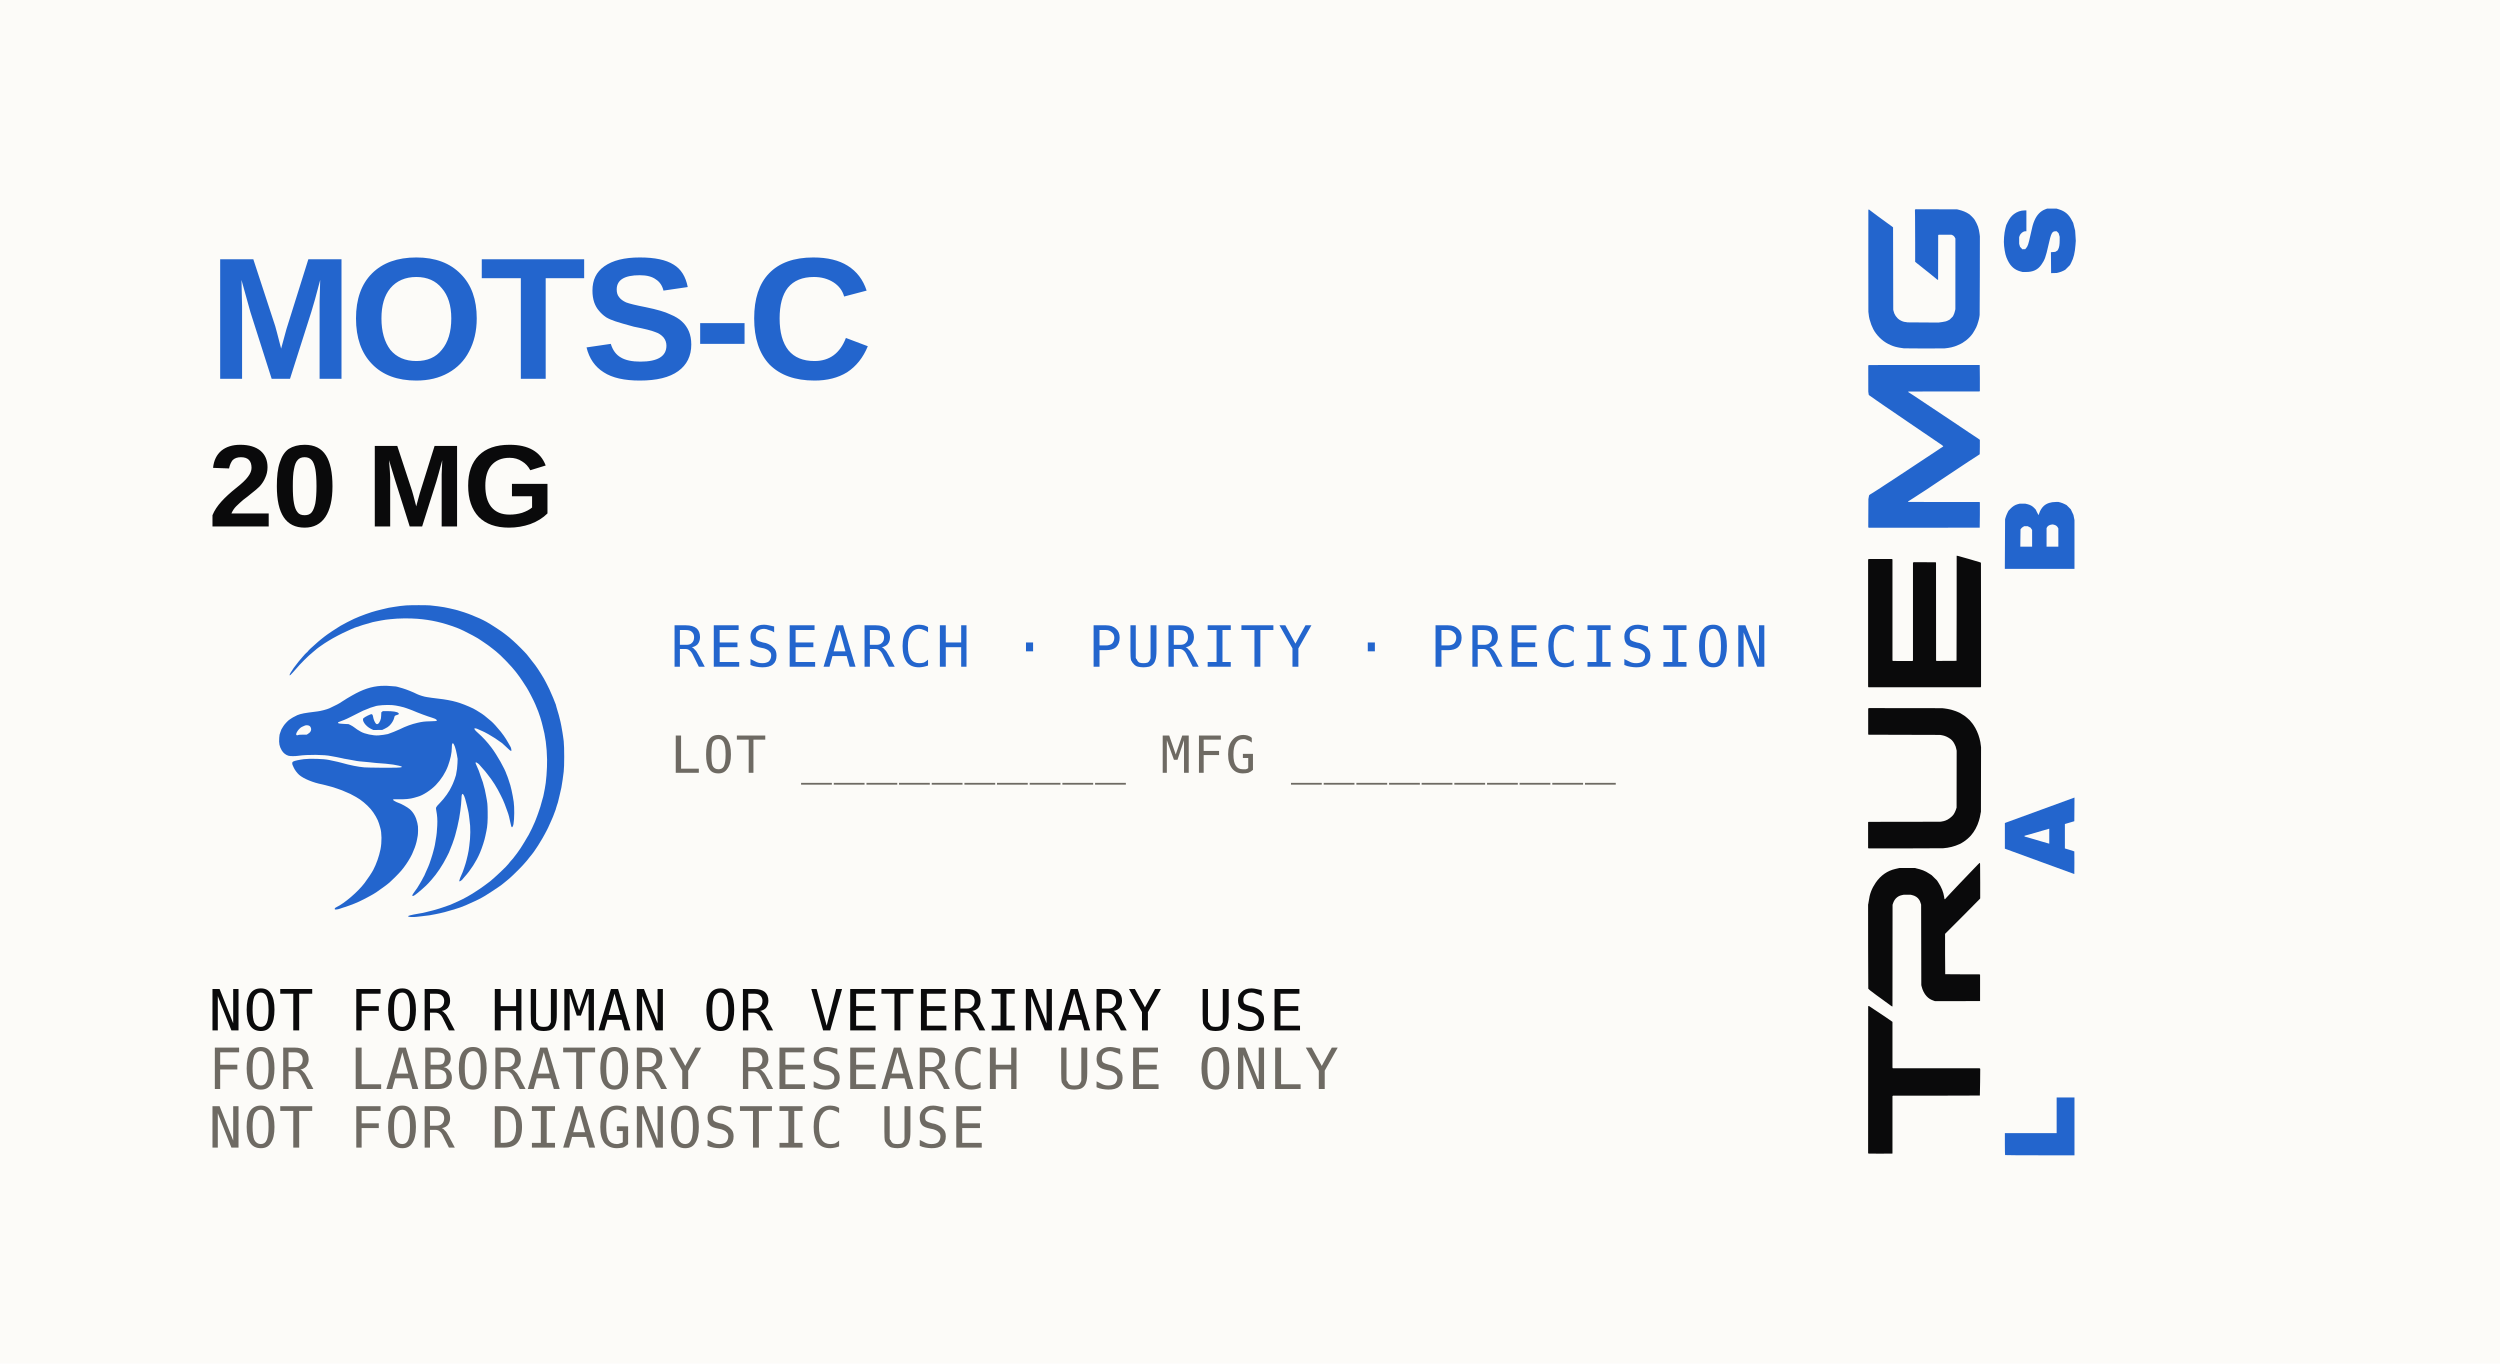
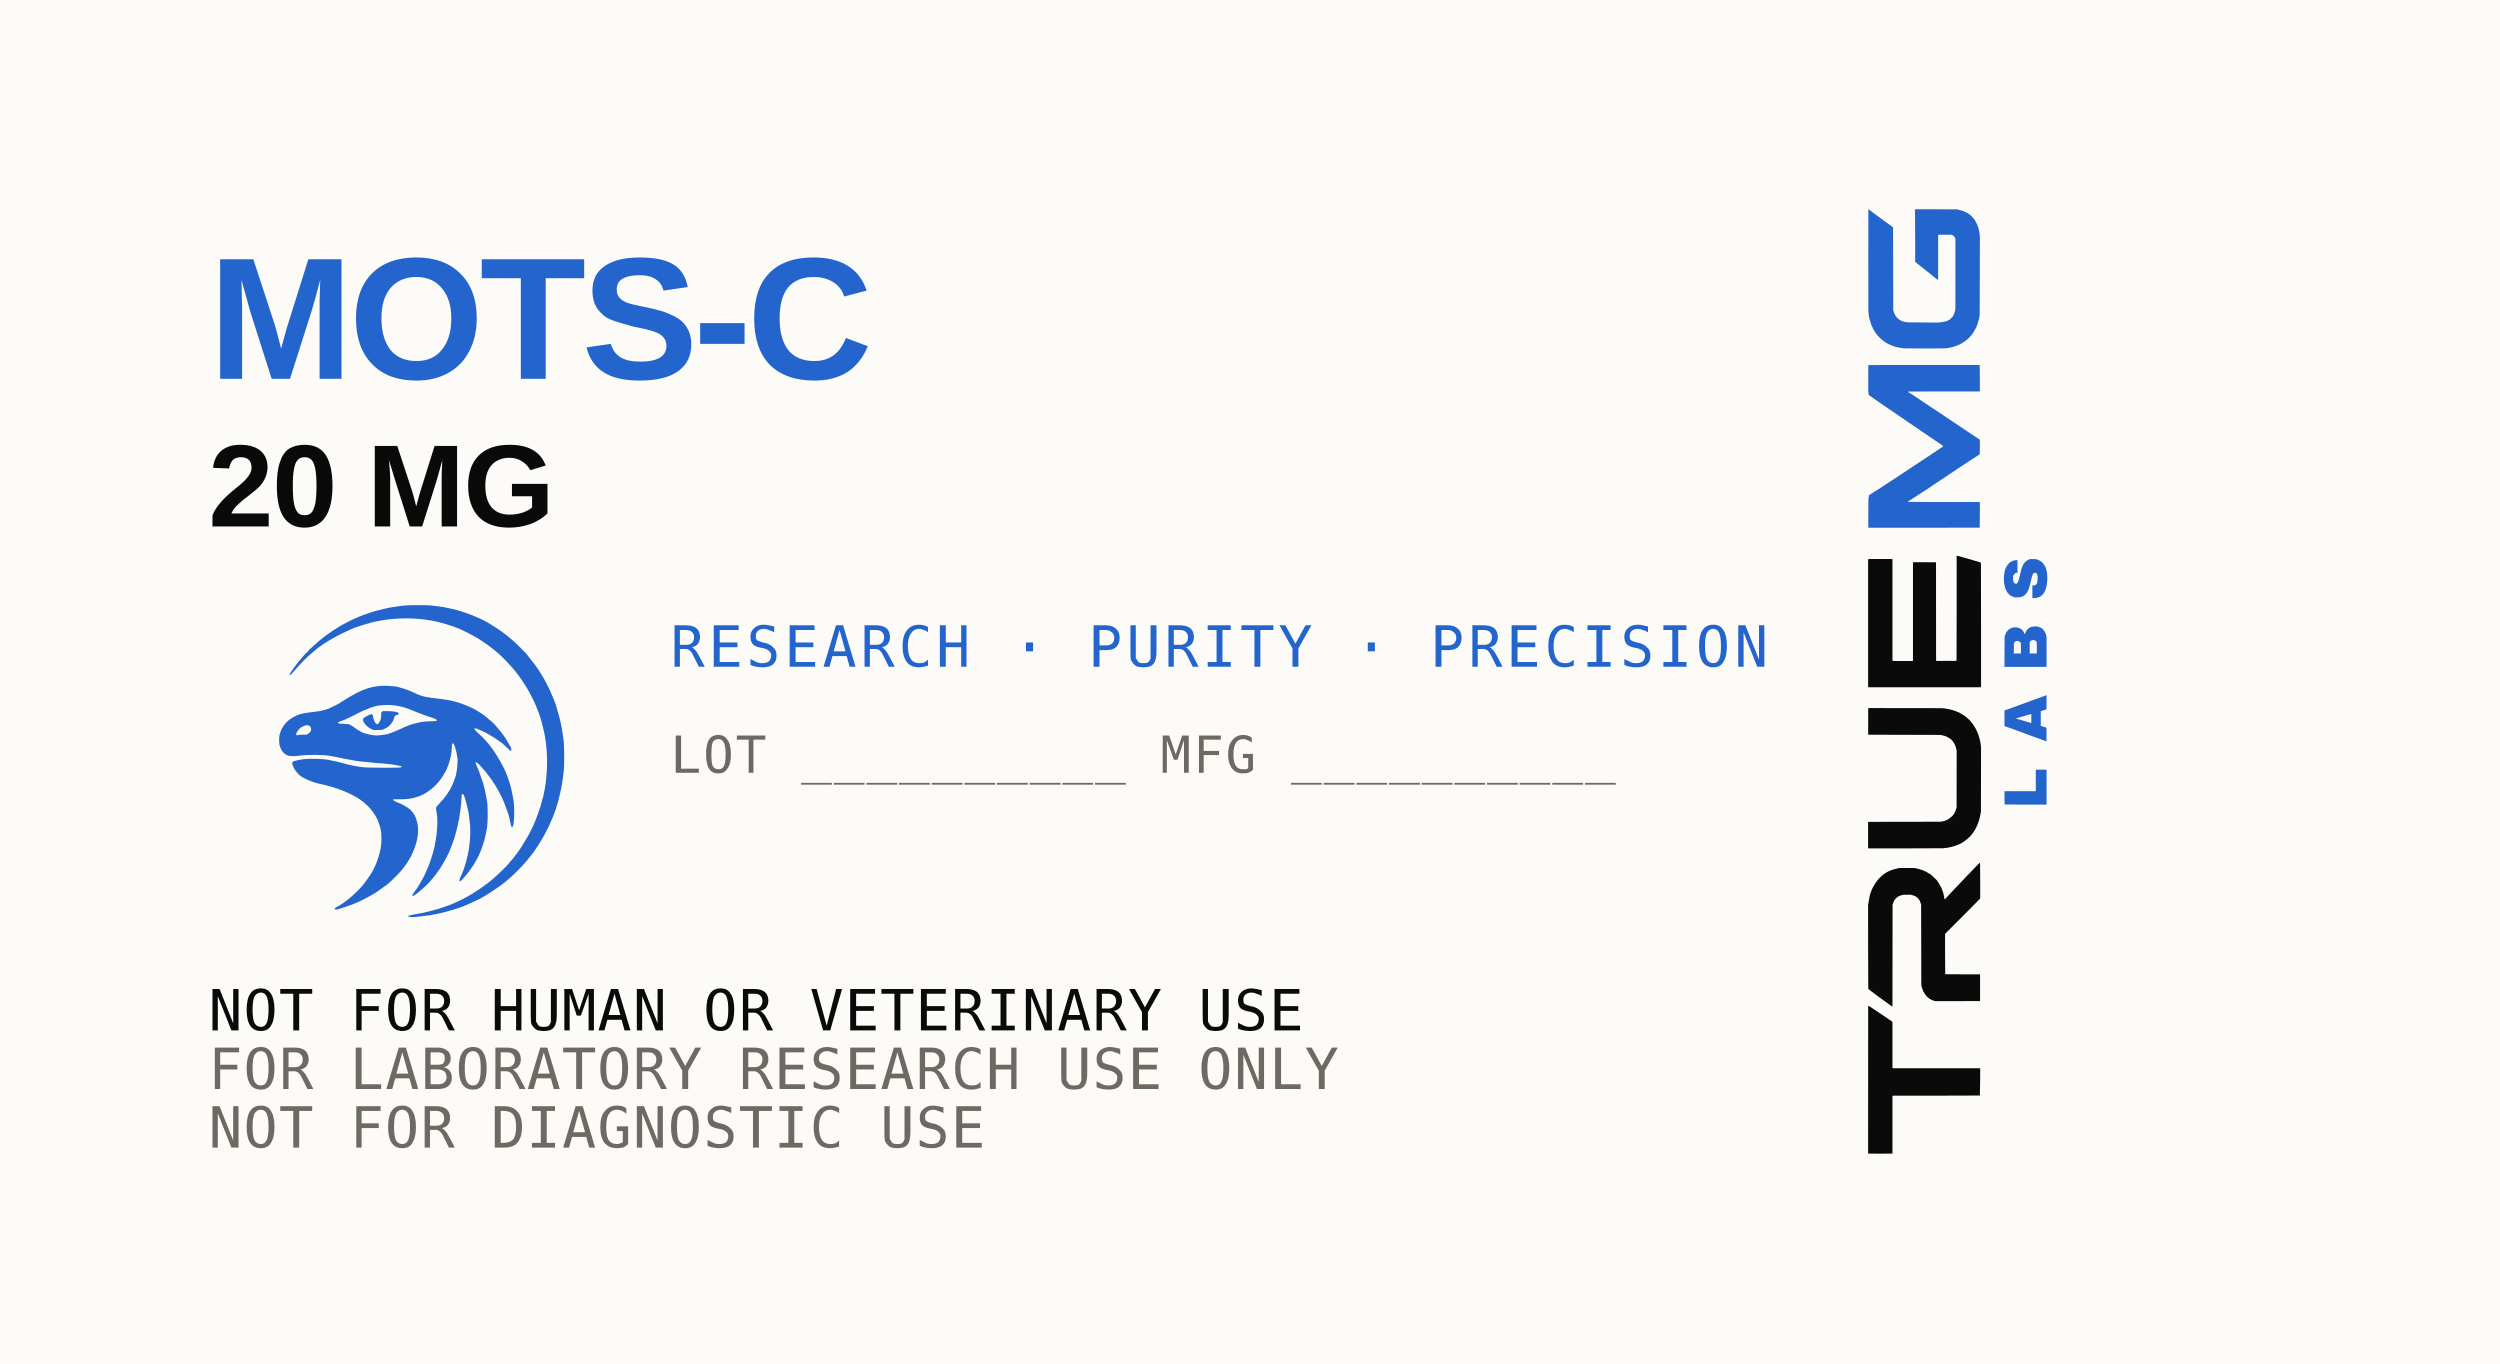
<svg xmlns="http://www.w3.org/2000/svg" width="66.0mm" height="36.0mm" viewBox="0 0 66.0 36.0">
  <rect x="0" y="0" width="66.0" height="36.0" fill="#FCFBF8" />
  <g transform="translate(49.30,30.50) rotate(-90) scale(0.004437)">
    <g transform="translate(0,681) scale(0.025,-0.025)" stroke="none">
      <g fill="#0A0A0B">
        <path d="M465 27020 l-58 -59 -15 -2770 c-8 -1524 0 -2802 18 -2841 l33 -70 6816 0 6815 0 61 -61 61 -61 -3 -10322 c-2 -5867 12 -10336 32 -10355 19 -18 1457 -45 3195 -61 l3160 -28 70 77 70 78 0 10325 0 10325 77 42 78 41 5439 0 5440 0 86 110 c125 160 843 1198 1065 1538 295 455 724 1099 1709 2569 l910 1356 -12 104 -12 103 -17488 9 -17488 9 -59 -58z" />
        <path d="M39653 27037 c-49 -18 -221 -200 -384 -405 -458 -576 -1855 -2468 -2161 -2925 -179 -268 -743 -1037 -1416 -1929 -166 -221 -278 -407 -266 -440 l22 -57 12086 -12 12086 -12 278 -88 c640 -203 1152 -536 1485 -965 307 -395 445 -712 569 -1304 l66 -320 0 -800 0 -800 -66 -300 c-181 -812 -569 -1408 -1152 -1768 -273 -168 -352 -202 -789 -341 l-351 -111 -9580 -21 -9580 -22 -300 -72 c-898 -215 -1753 -647 -2317 -1169 -555 -514 -833 -960 -1109 -1776 l-74 -220 -9 -5315 c-6 -2923 5 -5341 24 -5374 l33 -60 3113 -1 3113 0 48 65 47 66 6 4063 c3 2235 15 4080 27 4100 13 21 2011 36 4813 36 l4790 0 4138 -4134 c2275 -2274 4176 -4155 4224 -4180 l88 -46 3836 0 c2110 0 4003 12 4207 26 l369 26 19 50 c22 57 -449 537 -1427 1453 -693 648 -3219 3069 -3680 3525 -144 143 -513 492 -821 776 -307 284 -765 716 -1018 960 -460 444 -678 647 -1334 1239 l-350 316 13 64 12 65 180 30 c98 16 287 47 419 68 1108 179 2211 624 3280 1324 l560 366 620 626 620 626 263 400 c457 695 732 1203 890 1648 218 612 370 1114 408 1352 14 88 56 250 92 360 l67 200 0 1860 0 1860 -67 280 c-37 154 -105 451 -152 660 -425 1916 -1544 3522 -3281 4711 -1373 939 -2719 1447 -4380 1652 -176 22 -437 66 -580 99 l-260 59 -9960 -6 c-5478 -3 -9999 -20 -10047 -38z" />
        <path d="M73081 27003 l-41 -78 3 -8632 c2 -4748 18 -8831 36 -9073 101 -1383 432 -2698 970 -3860 66 -143 137 -296 156 -340 20 -44 107 -188 194 -320 88 -132 189 -294 225 -360 209 -379 985 -1283 1459 -1702 967 -852 2219 -1538 3517 -1926 650 -194 1101 -302 1480 -354 165 -23 381 -62 480 -87 l180 -46 7678 -14 7679 -14 341 41 c875 105 996 127 1782 328 1078 274 2363 850 3164 1418 90 64 252 177 360 252 187 130 549 429 780 644 172 160 902 995 1009 1154 55 80 204 315 333 521 129 206 275 440 325 520 50 80 106 181 125 225 20 44 83 188 142 320 184 414 294 707 421 1120 67 220 148 481 179 580 32 99 77 306 101 460 24 154 62 337 84 406 22 69 70 384 107 700 l66 574 11 8700 12 8700 -51 100 -50 100 -3067 0 -3067 0 -52 -52 -52 -52 -24 -8508 -24 -8508 -44 -260 c-110 -664 -270 -1122 -588 -1684 -416 -734 -817 -1122 -1520 -1473 -547 -273 -643 -308 -1159 -424 l-449 -100 -6776 10 -6776 11 -200 71 c-110 39 -290 99 -400 133 -249 78 -763 334 -1012 503 -573 388 -1285 1345 -1482 1993 -23 77 -72 239 -109 360 -36 121 -85 364 -108 540 l-41 320 -14 8515 -13 8515 -45 55 -46 55 -3073 0 -3074 0 -42 -77z" />
        <path d="M111470 27037 l-70 -41 0 -13357 0 -13356 77 -42 78 -41 14699 0 c8085 0 14727 11 14761 23 73 29 147 254 589 1797 45 154 107 361 140 460 63 190 147 481 240 830 105 394 171 630 288 1030 333 1138 450 1584 428 1620 l-25 40 -12447 1 c-6847 0 -12469 14 -12496 31 l-47 30 -13 2367 -12 2367 52 52 52 52 11644 8 11643 7 44 44 44 44 13 2601 14 2601 -64 97 -64 98 -11636 0 -11636 0 -65 65 -65 65 9 2319 10 2320 55 55 56 56 12035 0 12036 0 42 77 41 78 0 2733 0 2734 -61 88 -61 87 -15129 1 -15129 0 -70 -41z" />
      </g>
      <g fill="#2365CD">
        <path d="M149428 26991 l-69 -51 0 -13193 c0 -7256 10 -13210 23 -13230 14 -22 1228 -37 3012 -37 l2990 0 48 48 48 48 0 8485 c0 4667 11 8496 24 8510 51 51 137 -27 250 -225 101 -177 300 -490 866 -1360 66 -102 354 -541 640 -976 286 -435 601 -923 700 -1084 99 -162 321 -503 493 -760 172 -256 505 -753 740 -1103 235 -350 445 -663 467 -695 22 -31 510 -762 1084 -1623 574 -861 1170 -1754 1324 -1985 154 -231 405 -609 558 -840 153 -231 503 -754 776 -1163 274 -408 516 -772 538 -808 22 -36 195 -296 384 -577 189 -282 556 -836 816 -1232 1081 -1646 1205 -1838 1541 -2380 75 -121 155 -233 178 -249 22 -17 800 -30 1727 -30 l1686 -1 119 135 c65 75 217 295 338 490 237 384 977 1507 1354 2055 228 331 2457 3644 2617 3889 44 67 699 1051 1456 2187 757 1135 1423 2135 1480 2222 180 274 1884 2825 1961 2936 156 223 1269 1899 1393 2098 72 114 250 393 396 620 l265 412 64 -13 65 -12 10 -8456 10 -8455 45 -54 45 -54 3045 1 c1675 0 3068 15 3097 33 l52 33 3 9997 c2 5498 1 11430 -2 13183 l-5 3187 -64 64 -64 64 -3106 -3 -3106 -4 -378 -57 -379 -56 -90 -91 c-86 -86 -510 -688 -1208 -1715 -174 -255 -384 -561 -468 -680 -84 -119 -276 -396 -427 -616 -151 -220 -458 -665 -682 -990 -1061 -1535 -1504 -2184 -2993 -4392 -102 -151 -291 -424 -420 -606 -395 -558 -1826 -2658 -2692 -3952 -243 -363 -534 -795 -646 -960 -362 -533 -933 -1370 -1216 -1780 -151 -220 -481 -706 -734 -1080 -645 -958 -666 -976 -803 -710 -42 83 -173 285 -290 450 -117 165 -304 439 -414 609 -110 170 -319 485 -464 700 -262 388 -699 1050 -1710 2591 -288 440 -580 881 -649 980 -69 99 -254 378 -411 620 -158 242 -361 548 -451 680 -281 410 -2516 3790 -2639 3990 -64 104 -235 365 -380 580 -145 214 -333 498 -417 630 -84 132 -354 546 -599 920 -245 374 -615 940 -823 1259 -207 318 -435 660 -505 760 -71 99 -211 316 -313 481 -101 165 -291 462 -420 660 -130 198 -296 457 -368 575 -72 117 -167 271 -211 341 -44 69 -139 228 -212 352 -169 288 -192 306 -474 358 -129 23 -333 61 -454 84 l-220 41 -3341 16 -3341 15 -70 -51z" />
        <path d="M200748 27015 c-12 -12 -199 -36 -415 -54 -432 -34 -1041 -135 -1353 -224 -1056 -300 -1666 -529 -2360 -890 -1428 -741 -2792 -2118 -3512 -3547 -409 -812 -663 -1509 -787 -2160 -25 -132 -70 -357 -100 -500 -79 -379 -135 -742 -162 -1060 -43 -494 -55 -9253 -14 -9700 56 -610 149 -1204 259 -1660 102 -419 325 -1132 377 -1200 16 -22 80 -166 140 -320 130 -331 384 -846 530 -1076 305 -481 394 -610 605 -874 491 -615 1084 -1182 1642 -1570 290 -202 1442 -860 1505 -860 28 0 101 -26 164 -59 200 -104 621 -251 1093 -383 253 -70 546 -153 651 -184 105 -31 330 -75 500 -97 170 -23 390 -53 489 -68 99 -14 4347 -33 9440 -40 l9260 -14 540 64 c656 78 1322 222 1791 386 457 161 1227 540 1629 803 397 259 1101 959 1378 1369 420 622 746 1395 972 2303 l125 500 14 4945 15 4946 -71 71 -71 71 -1581 -27 c-870 -14 -3652 -26 -6184 -26 l-4603 0 -358 -430 c-730 -878 -909 -1102 -1673 -2099 -240 -314 -558 -715 -706 -891 -148 -176 -383 -466 -523 -644 -337 -431 -699 -871 -887 -1081 -88 -98 -148 -202 -140 -243 l14 -72 5305 -10 5304 -10 53 -64 53 -63 2 -1507 2 -1506 -91 -224 c-110 -274 -304 -474 -603 -623 l-226 -113 -8400 4 -8400 4 -320 70 c-469 102 -882 246 -1179 409 l-261 145 -360 364 -361 364 -139 260 c-255 475 -361 834 -439 1480 -25 209 -65 499 -88 643 l-43 264 25 3744 25 3744 40 105 c22 58 40 190 41 293 1 337 223 944 505 1380 483 748 1297 1294 2194 1474 l240 48 9794 23 9795 22 117 140 c64 77 166 212 225 299 139 203 491 691 749 1038 529 712 1029 1396 1202 1646 106 153 235 331 287 397 354 447 648 839 1069 1427 120 168 302 408 403 532 l184 226 -13 87 -12 88 -12145 8 c-6680 5 -12155 -1 -12167 -13z" />
      </g>
    </g>
-     <g transform="translate(0,811.8) scale(2.00071)">
+     <g transform="translate(2086.5,811.8) scale(1.209881)">
      <g transform="translate(0,214) scale(0.025,-0.025)" fill="#2365CD" stroke="none">
-         <path d="M108180 8534 c-883 -105 -1223 -191 -1720 -433 -723 -354 -1137 -832 -1320 -1524 l-62 -237 -3 -388 c-4 -854 255 -1416 851 -1840 580 -413 916 -536 2354 -856 1425 -317 1640 -428 1640 -841 l0 -141 -113 -114 -114 -113 -214 -63 -214 -64 -425 0 c-504 0 -844 55 -1052 172 l-152 85 -83 134 -83 134 -20 258 -21 258 -1245 -10 -1244 -11 9 -334 9 -334 66 -266 c36 -146 121 -374 189 -506 l125 -240 281 -282 281 -281 281 -146 c560 -291 1154 -435 2099 -509 l500 -39 606 38 606 39 461 117 462 116 312 163 c696 362 1073 805 1299 1525 l94 299 -2 560 -2 560 -94 240 c-217 556 -654 973 -1318 1259 -413 178 -717 261 -1834 501 -954 205 -1224 295 -1434 476 l-146 126 -4 173 -5 172 146 134 147 134 173 52 173 51 400 1 400 1 151 -53 c299 -106 549 -418 549 -685 l0 -122 1240 0 1240 0 0 232 c0 429 -157 880 -432 1244 -232 306 -531 541 -948 745 l-360 176 -388 100 c-588 151 -1538 223 -2092 157z" />
-         <path d="M27 8413 c-15 -14 -27 -1877 -27 -4140 l0 -4113 3440 0 3440 0 0 1060 0 1060 -2120 0 -2120 0 0 3080 0 3080 -1293 0 c-712 0 -1306 -12 -1320 -27z" />
-         <path d="M36449 8370 c-16 -38 -696 -1897 -1510 -4130 l-1482 -4060 1338 -11 c735 -5 1345 -2 1355 8 10 10 94 267 186 571 l167 552 1453 0 1453 0 166 -560 166 -560 1408 -11 1408 -10 -54 150 c-226 634 -2882 7899 -2925 8001 l-54 130 -1523 0 -1524 0 -28 -70z m1733 -2892 c92 -340 278 -981 413 -1425 135 -444 245 -826 245 -850 l0 -43 -880 0 -880 0 0 35 c0 20 118 428 261 908 144 480 325 1099 402 1375 77 276 150 534 162 574 12 40 41 66 65 58 l43 -14 169 -618z" />
-         <path d="M69760 4303 l0 -4143 2902 0 2901 0 309 62 308 62 334 158 333 158 252 251 251 252 125 248 c69 137 153 351 185 477 l60 229 -1 321 c-1 601 -160 1085 -470 1430 -201 224 -556 447 -848 535 -133 40 -241 82 -241 95 0 12 146 91 325 175 l324 152 189 177 c231 216 381 483 460 821 l61 257 0 322 1 321 -62 239 c-83 323 -270 621 -559 892 l-241 226 -260 128 c-143 71 -368 160 -499 198 l-239 69 -2950 15 -2950 15 0 -4142z m4807 2197 c59 -44 145 -145 190 -225 l83 -146 0 -196 0 -196 -90 -178 -90 -178 -136 -91 -136 -90 -994 0 -994 0 0 702 0 702 1030 -12 1030 -12 107 -80z m151 -3079 c149 -77 276 -287 306 -506 l24 -176 -47 -179 c-53 -196 -161 -336 -329 -424 l-108 -56 -1082 0 -1082 0 0 700 0 700 1102 0 1102 0 114 -59z" />
+         <g transform="translate(0.0,0)">
+           <path d="M27 8413 c-15 -14 -27 -1877 -27 -4140 l0 -4113 3440 0 3440 0 0 1060 0 1060 -2120 0 -2120 0 0 3080 0 3080 -1293 0 c-712 0 -1306 -12 -1320 -27z" />
+         </g>
+         <g transform="translate(-21015.9,0)">
+           <path d="M36449 8370 c-16 -38 -696 -1897 -1510 -4130 l-1482 -4060 1338 -11 c735 -5 1345 -2 1355 8 10 10 94 267 186 571 l167 552 1453 0 1453 0 166 -560 166 -560 1408 -11 1408 -10 -54 150 c-226 634 -2882 7899 -2925 8001 l-54 130 -1523 0 -1524 0 -28 -70z m1733 -2892 c92 -340 278 -981 413 -1425 135 -444 245 -826 245 -850 l0 -43 -880 0 -880 0 0 35 c0 20 118 428 261 908 144 480 325 1099 402 1375 77 276 150 534 162 574 12 40 41 66 65 58 l43 -14 169 -618z" />
+         </g>
+         <g transform="translate(-42657.8,0)">
+           <path d="M69760 4303 l0 -4143 2902 0 2901 0 309 62 308 62 334 158 333 158 252 251 251 252 125 248 c69 137 153 351 185 477 l60 229 -1 321 c-1 601 -160 1085 -470 1430 -201 224 -556 447 -848 535 -133 40 -241 82 -241 95 0 12 146 91 325 175 l324 152 189 177 c231 216 381 483 460 821 l61 257 0 322 1 321 -62 239 c-83 323 -270 621 -559 892 l-241 226 -260 128 c-143 71 -368 160 -499 198 l-239 69 -2950 15 -2950 15 0 -4142z m4807 2197 c59 -44 145 -145 190 -225 l83 -146 0 -196 0 -196 -90 -178 -90 -178 -136 -91 -136 -90 -994 0 -994 0 0 702 0 702 1030 -12 1030 -12 107 -80z m151 -3079 c149 -77 276 -287 306 -506 l24 -176 -47 -179 c-53 -196 -161 -336 -329 -424 l-108 -56 -1082 0 -1082 0 0 700 0 700 1102 0 1102 0 114 -59z" />
+         </g>
+         <g transform="translate(-64316.7,0)">
+           <path d="M108180 8534 c-883 -105 -1223 -191 -1720 -433 -723 -354 -1137 -832 -1320 -1524 l-62 -237 -3 -388 c-4 -854 255 -1416 851 -1840 580 -413 916 -536 2354 -856 1425 -317 1640 -428 1640 -841 l0 -141 -113 -114 -114 -113 -214 -63 -214 -64 -425 0 c-504 0 -844 55 -1052 172 l-152 85 -83 134 -83 134 -20 258 -21 258 -1245 -10 -1244 -11 9 -334 9 -334 66 -266 c36 -146 121 -374 189 -506 l125 -240 281 -282 281 -281 281 -146 c560 -291 1154 -435 2099 -509 l500 -39 606 38 606 39 461 117 462 116 312 163 c696 362 1073 805 1299 1525 l94 299 -2 560 -2 560 -94 240 c-217 556 -654 973 -1318 1259 -413 178 -717 261 -1834 501 -954 205 -1224 295 -1434 476 l-146 126 -4 173 -5 172 146 134 147 134 173 52 173 51 400 1 400 1 151 -53 c299 -106 549 -418 549 -685 l0 -122 1240 0 1240 0 0 232 c0 429 -157 880 -432 1244 -232 306 -531 541 -948 745 l-360 176 -388 100 c-588 151 -1538 223 -2092 157z" />
+         </g>
      </g>
    </g>
  </g>
  <text x="5.5" y="10.00" font-family="Archivo Black, Archivo, Helvetica Neue, Arial, sans-serif" font-weight="900" font-size="4.60" letter-spacing="-0.12" fill="#2365CD">MOTS-C</text>
  <text x="5.5" y="13.90" font-family="Archivo Black, Archivo, Helvetica Neue, Arial, sans-serif" font-weight="900" font-size="3.10" letter-spacing="-0.04" fill="#0A0A0B">20 MG</text>
  <g transform="translate(5.500,14.600) scale(0.006875)">
    <g transform="translate(0,1600) scale(0.025,-0.025)" fill="#2365CD" stroke="none">
      <path d="M30400 55957 c-297 -16 -720 -59 -940 -94 -220 -35 -598 -91 -840 -124 -768 -105 -982 -149 -2060 -419 -187 -47 -520 -130 -740 -184 -821 -204 -2477 -801 -3440 -1242 -528 -241 -1624 -809 -2100 -1086 -590 -345 -2063 -1335 -2434 -1636 -184 -150 -429 -344 -546 -432 -225 -171 -418 -340 -1592 -1400 -171 -154 -354 -346 -408 -427 -53 -81 -151 -178 -217 -217 -65 -39 -332 -323 -591 -631 -260 -307 -536 -632 -615 -722 -79 -90 -204 -252 -278 -361 -74 -110 -192 -263 -262 -340 -114 -126 -263 -343 -696 -1013 -216 -334 -206 -561 14 -319 54 61 220 236 368 390 148 154 351 382 453 506 583 717 1913 2044 2524 2520 187 146 376 305 420 354 124 139 986 773 1403 1033 152 95 430 269 617 387 719 454 2073 1166 2860 1505 308 133 603 269 657 303 136 88 871 359 1323 488 209 60 422 131 472 159 51 28 280 93 509 144 229 52 529 139 668 194 138 54 485 138 771 186 286 48 664 121 840 162 176 41 500 94 720 119 220 24 553 61 740 82 1195 135 2877 157 4140 55 2107 -171 3829 -563 6000 -1368 547 -203 1543 -682 2440 -1172 805 -441 925 -512 1273 -757 172 -121 406 -279 520 -351 314 -199 918 -640 1261 -920 168 -138 414 -333 546 -433 671 -512 2476 -2380 3072 -3178 171 -230 399 -535 507 -678 203 -270 597 -862 1144 -1720 301 -472 1075 -1973 1331 -2582 244 -582 288 -689 440 -1078 157 -402 526 -1548 526 -1634 0 -25 63 -271 139 -546 425 -1525 659 -3281 692 -5200 24 -1413 -143 -3550 -352 -4500 -43 -198 -116 -563 -160 -812 -45 -249 -115 -537 -156 -640 -40 -103 -95 -296 -122 -428 -70 -351 -400 -1420 -556 -1800 -45 -110 -126 -335 -179 -500 -303 -935 -1266 -2951 -1690 -3540 -48 -66 -136 -217 -195 -335 -59 -118 -223 -384 -363 -590 -141 -206 -291 -442 -333 -525 -80 -157 -865 -1223 -1119 -1521 -80 -93 -265 -302 -411 -463 -146 -160 -293 -345 -327 -409 -114 -218 -2195 -2185 -2830 -2676 -482 -373 -1297 -962 -1638 -1185 -187 -123 -392 -257 -455 -299 -933 -620 -1772 -1089 -2765 -1547 -1211 -558 -1273 -583 -2220 -892 -165 -54 -462 -153 -659 -220 -404 -137 -1597 -460 -1841 -499 -88 -14 -268 -60 -400 -101 -132 -42 -497 -113 -811 -159 -315 -46 -711 -117 -880 -159 -170 -41 -410 -95 -534 -119 -231 -46 -397 -133 -347 -183 95 -94 798 -124 1312 -56 165 22 480 57 700 78 872 82 1752 214 2260 340 209 52 470 107 580 122 229 33 1212 293 1670 443 170 56 494 152 720 213 225 62 554 167 730 234 812 310 1131 440 1222 499 54 35 216 108 361 162 314 117 1446 662 1757 846 121 71 355 207 520 301 366 210 1934 1241 2396 1576 184 134 481 371 660 526 178 155 414 350 524 433 303 227 1686 1577 2220 2165 530 584 702 788 1026 1220 124 165 288 365 363 445 76 80 195 237 265 348 69 111 214 324 322 474 107 150 267 390 356 533 591 958 912 1505 1022 1741 70 149 190 374 268 501 77 128 192 355 255 505 63 150 272 615 464 1033 191 418 388 895 437 1060 48 165 128 376 176 469 47 93 114 299 147 457 34 159 105 389 159 511 54 123 134 394 178 603 44 209 133 578 197 820 205 766 368 1607 466 2396 53 420 127 980 164 1244 103 719 104 3773 2 4678 -40 351 -80 651 -89 666 -10 15 -53 304 -97 642 -44 338 -123 794 -176 1014 -53 220 -110 499 -126 620 -35 263 -450 1784 -595 2180 -56 154 -103 326 -103 383 -1 57 -46 192 -102 300 -55 108 -130 296 -165 417 -36 121 -106 301 -157 400 -51 99 -137 297 -190 440 -127 339 -665 1495 -792 1700 -54 88 -134 241 -177 340 -180 415 -1143 1960 -1598 2567 -399 531 -784 1023 -1271 1625 -285 353 -1603 1669 -2131 2128 -215 187 -483 422 -594 522 -112 101 -303 252 -424 337 -121 85 -274 203 -340 262 -268 241 -2259 1538 -2760 1799 -154 81 -352 185 -440 232 -251 134 -937 448 -980 448 -21 0 -151 53 -289 119 -523 248 -1616 649 -2243 823 -194 54 -383 113 -420 133 -38 19 -212 65 -388 103 -176 37 -574 130 -885 205 -311 75 -689 154 -840 175 -151 22 -572 84 -935 139 -363 54 -912 118 -1220 141 -624 46 -2827 46 -3660 -1z" />
      <path d="M26520 43595 c-1503 -101 -2804 -534 -4460 -1485 -714 -409 -983 -571 -1100 -661 -55 -43 -163 -110 -240 -149 -77 -40 -201 -119 -276 -176 -252 -192 -912 -540 -1832 -966 -362 -168 -1371 -434 -1832 -483 -220 -24 -849 -105 -1397 -181 -1084 -151 -1615 -302 -2108 -598 -124 -75 -244 -136 -267 -136 -23 0 -123 -62 -222 -138 -99 -75 -243 -170 -319 -210 -194 -101 -835 -791 -958 -1032 -57 -110 -148 -261 -204 -335 -55 -74 -113 -191 -127 -260 -15 -69 -77 -242 -139 -385 -93 -215 -119 -350 -150 -780 -62 -878 26 -1314 388 -1935 234 -401 636 -717 1052 -828 273 -73 1001 -73 1501 0 1439 208 4011 182 5050 -52 99 -22 459 -87 800 -145 341 -57 728 -138 860 -179 132 -41 510 -114 840 -162 330 -47 780 -129 1000 -181 220 -51 607 -113 860 -136 253 -24 865 -80 1360 -124 495 -45 981 -98 1080 -118 99 -20 306 -37 460 -38 354 -3 1780 -140 2269 -220 561 -91 1231 -246 1282 -297 107 -107 -50 -145 -708 -168 -1005 -37 -4364 -9 -5019 41 -919 71 -2277 343 -3524 706 -295 86 -642 164 -1920 435 -801 170 -2892 235 -3833 119 -689 -85 -1433 -246 -1627 -352 -142 -77 -161 -105 -172 -254 -7 -100 14 -219 54 -296 36 -70 115 -247 175 -392 132 -321 525 -849 832 -1119 668 -585 2172 -1205 3551 -1464 184 -34 412 -90 507 -124 95 -34 263 -78 373 -99 481 -89 2334 -717 2607 -883 70 -43 250 -120 400 -172 244 -83 464 -195 1313 -665 764 -423 1614 -1125 2248 -1858 531 -613 1106 -1620 1268 -2220 39 -143 124 -429 189 -636 240 -761 257 -2233 37 -3317 -217 -1075 -632 -2255 -1116 -3173 -229 -434 -819 -1321 -1340 -2014 -1001 -1331 -3082 -3113 -4317 -3698 -201 -95 -291 -207 -251 -311 40 -104 505 -42 935 126 201 79 390 143 420 143 30 0 161 38 291 85 130 47 425 153 656 235 1057 378 1752 700 3120 1446 773 421 1073 619 2200 1450 708 522 898 688 1617 1407 888 889 1167 1215 1709 1992 459 658 952 1543 1074 1925 28 88 87 232 131 320 162 320 426 1184 487 1588 34 226 81 482 105 568 24 86 47 446 51 800 5 574 -6 700 -108 1164 -196 892 -591 1610 -1163 2111 -348 305 -1330 854 -1763 986 -288 88 -828 392 -822 463 7 83 242 104 886 80 867 -32 1816 58 2336 222 198 62 469 141 603 175 749 190 2014 1010 2759 1788 834 871 1481 1889 1872 2948 371 1003 586 2015 587 2767 0 510 43 700 159 700 169 0 460 -829 623 -1780 l107 -620 -22 -660 c-20 -592 -86 -1119 -231 -1831 -41 -202 -387 -1161 -474 -1316 -22 -40 -93 -192 -157 -337 -367 -838 -1079 -1848 -1882 -2673 -599 -615 -608 -633 -509 -1135 146 -744 192 -1447 147 -2272 -48 -871 -109 -1582 -139 -1632 -12 -18 -67 -361 -124 -762 -56 -401 -146 -867 -198 -1036 -53 -168 -107 -378 -122 -466 -14 -88 -78 -322 -141 -520 -64 -198 -160 -504 -214 -680 -152 -499 -411 -1216 -459 -1274 -24 -29 -90 -177 -147 -329 -57 -152 -145 -349 -195 -437 -51 -88 -122 -250 -158 -360 -36 -110 -119 -281 -185 -380 -66 -99 -120 -197 -120 -218 0 -20 -72 -160 -160 -310 -88 -149 -235 -402 -327 -562 -315 -549 -487 -810 -761 -1157 -516 -654 -501 -911 32 -556 404 269 1699 1403 2036 1782 132 149 367 412 523 584 778 860 1696 2237 2305 3457 131 264 289 579 351 700 62 121 141 322 177 448 36 125 128 358 204 519 77 160 140 315 140 345 0 29 52 183 115 341 392 980 975 3467 1107 4727 32 308 86 767 118 1020 33 253 61 649 62 880 5 962 253 961 558 -3 94 -296 211 -735 261 -977 49 -242 135 -611 191 -820 55 -209 121 -587 145 -840 25 -253 62 -559 82 -680 172 -1013 156 -2619 -38 -3940 -42 -286 -88 -619 -102 -740 -14 -121 -76 -427 -137 -680 -61 -253 -150 -622 -197 -820 -127 -538 -590 -1900 -721 -2122 -39 -66 -146 -312 -238 -546 -153 -393 -176 -552 -79 -552 54 0 393 237 393 275 0 17 149 195 331 395 955 1050 1835 2420 2383 3710 337 792 716 1965 832 2574 36 190 109 535 161 766 162 707 225 1653 199 3000 -22 1204 -30 1285 -245 2420 -174 915 -259 1298 -325 1453 -34 81 -78 246 -98 366 -20 121 -90 346 -154 500 -65 155 -172 452 -238 661 -219 697 -371 1096 -590 1549 -225 468 -255 587 -158 625 60 23 542 -311 542 -375 0 -18 167 -210 371 -426 204 -216 424 -465 490 -553 65 -88 227 -295 361 -460 806 -1000 1475 -2061 2055 -3260 159 -330 307 -633 329 -674 87 -161 473 -1149 536 -1371 37 -129 117 -352 179 -495 130 -300 330 -1063 443 -1694 78 -431 162 -666 238 -666 74 0 192 250 233 495 136 809 151 2549 29 3405 -164 1155 -478 2567 -677 3046 -53 129 -120 333 -147 454 -28 121 -91 301 -140 400 -49 99 -112 252 -139 340 -263 842 -1447 2937 -2313 4092 -647 863 -1321 1593 -2113 2292 -380 335 -559 564 -507 649 35 57 368 -4 513 -94 72 -44 234 -116 359 -159 125 -43 285 -113 354 -156 69 -43 225 -117 346 -164 193 -76 779 -416 1600 -929 143 -89 368 -246 500 -349 132 -103 324 -236 427 -295 103 -59 226 -156 273 -217 47 -60 209 -209 361 -330 151 -121 341 -298 423 -393 147 -172 412 -367 500 -367 65 0 11 374 -86 593 -41 95 -200 374 -352 620 -152 246 -308 510 -346 587 -75 150 -584 868 -818 1153 -619 756 -1136 1324 -1463 1607 -910 786 -1306 1090 -1806 1385 -172 102 -385 235 -473 295 -208 143 -717 397 -1153 577 -191 79 -504 209 -697 289 -192 80 -485 187 -650 238 -165 50 -453 139 -640 196 -545 168 -1843 407 -2580 476 -374 34 -869 97 -1100 139 -231 41 -582 94 -780 116 -361 41 -1191 293 -1520 460 -595 303 -1597 706 -2220 892 -828 248 -1011 292 -1227 295 -114 1 -339 19 -500 39 -451 57 -1085 72 -1593 38z m1750 -2955 c603 -47 1755 -303 2219 -493 182 -75 385 -148 451 -164 66 -15 237 -80 380 -143 809 -358 2387 -945 3079 -1146 331 -96 539 -198 665 -324 l62 -61 -65 -65 c-53 -53 -213 -68 -952 -89 -973 -28 -1196 -54 -1970 -230 -915 -207 -1807 -533 -2759 -1007 -349 -173 -1455 -617 -1800 -722 -198 -60 -1095 -189 -1477 -212 -768 -46 -2093 236 -2671 568 -510 292 -675 400 -952 621 -165 132 -444 309 -620 393 l-320 152 -722 36 c-406 19 -761 55 -810 82 -106 56 -115 157 -18 191 39 13 178 68 310 123 132 55 384 151 560 213 176 62 653 285 1060 495 407 211 947 483 1200 605 253 122 559 273 680 335 121 62 328 144 460 181 132 37 313 110 402 161 90 52 307 131 483 176 176 45 382 108 458 139 375 156 1784 254 2667 185z m-12741 -3188 c84 -49 157 -141 206 -259 153 -369 -11 -726 -452 -985 l-183 -108 -600 0 c-407 0 -628 -16 -687 -50 -118 -67 -232 -63 -294 11 -172 208 461 1091 900 1255 118 44 284 119 368 165 187 103 540 89 742 -29z" />
      <path d="M26687 39620 l-119 -100 -18 -470 c-17 -409 -36 -512 -147 -790 -197 -494 -466 -674 -672 -450 -159 174 -361 642 -408 950 -51 326 -114 458 -237 490 -131 34 -1056 -420 -1251 -615 -316 -316 318 -1235 1125 -1629 l379 -186 681 3 680 2 425 205 c315 151 495 269 691 452 333 312 649 831 725 1190 68 324 93 351 426 450 314 94 364 159 230 301 -178 190 -840 297 -1832 297 l-559 0 -119 -100z" />
    </g>
  </g>
  <text x="17.70" y="17.60" font-family="IBM Plex Mono, SF Mono, Menlo, monospace" font-size="1.50" letter-spacing="0.1" fill="#2365CD">RESEARCH · PURITY · PRECISION</text>
  <text x="17.70" y="20.40" font-family="IBM Plex Mono, SF Mono, Menlo, monospace" font-size="1.35" letter-spacing="0.05" fill="#6E6A63">LOT __________  MFG __________</text>
  <text x="5.5" y="27.20" font-family="IBM Plex Mono, SF Mono, Menlo, monospace" font-size="1.50" letter-spacing="0.03" fill="#0A0A0B">NOT FOR HUMAN OR VETERINARY USE</text>
  <text x="5.5" y="28.75" font-family="IBM Plex Mono, SF Mono, Menlo, monospace" font-size="1.50" letter-spacing="0.03" fill="#6E6A63">FOR LABORATORY RESEARCH USE ONLY</text>
  <text x="5.5" y="30.30" font-family="IBM Plex Mono, SF Mono, Menlo, monospace" font-size="1.50" letter-spacing="0.03" fill="#6E6A63">NOT FOR DIAGNOSTIC USE</text>
</svg>
